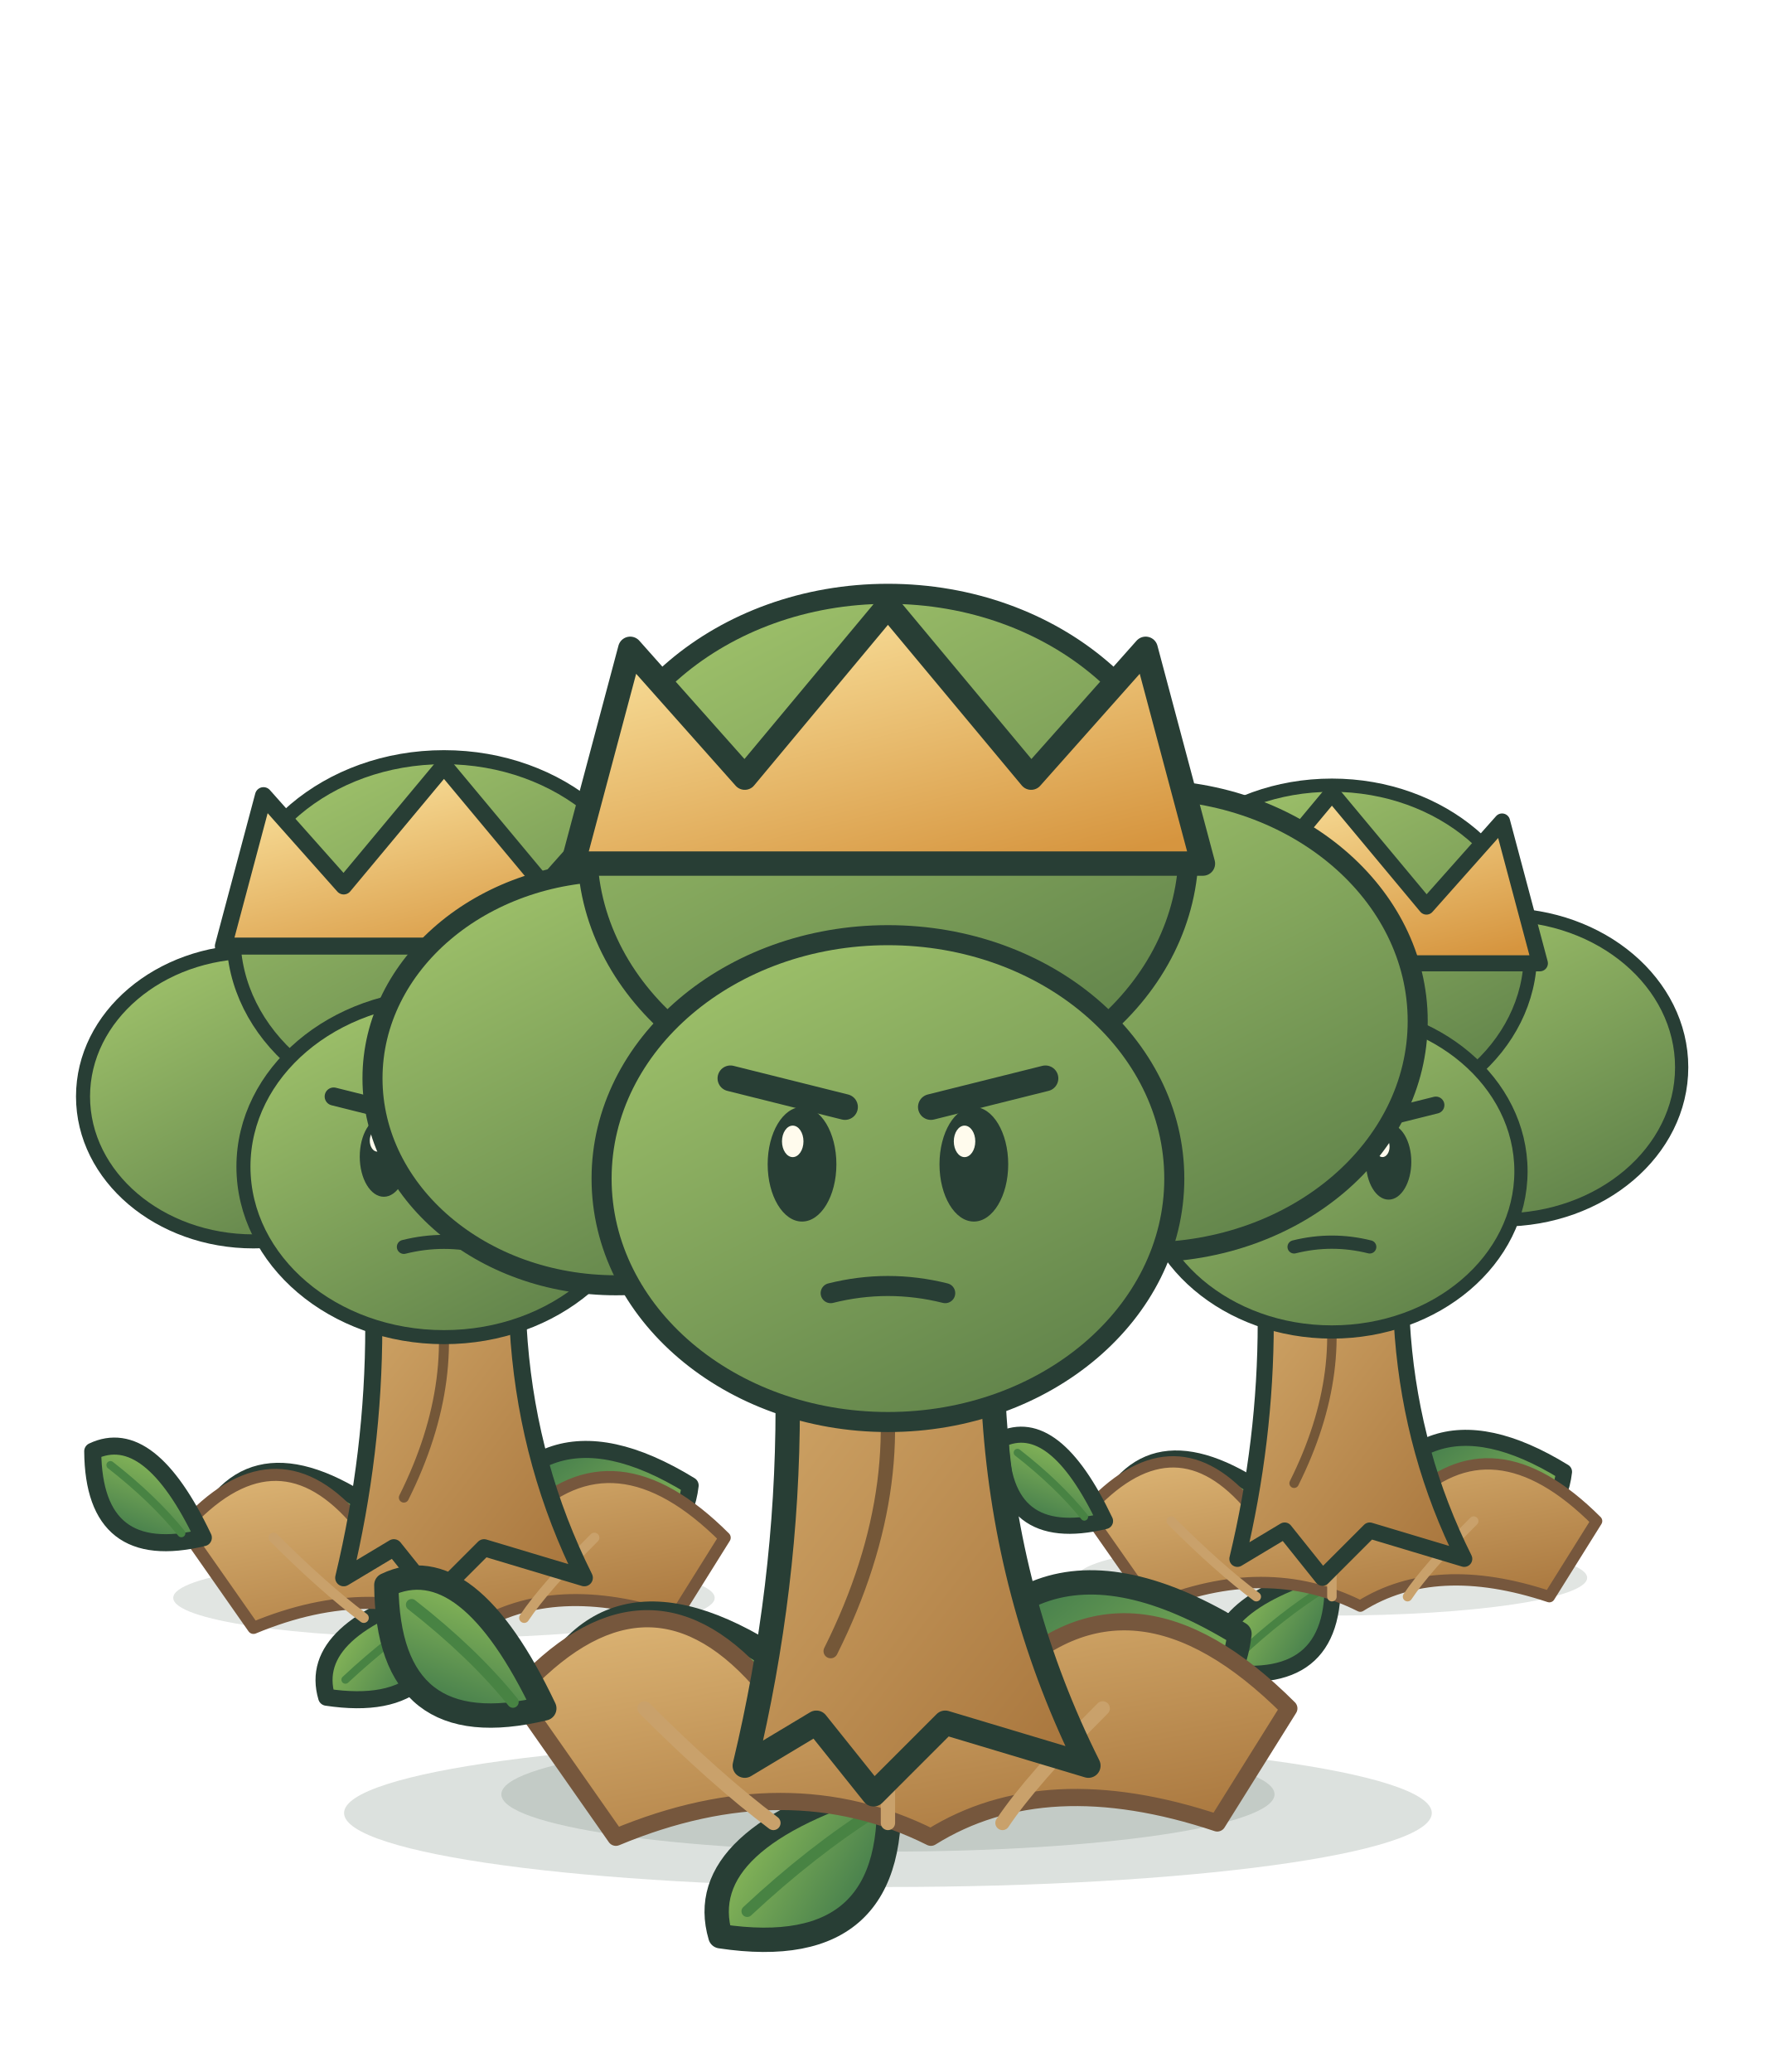
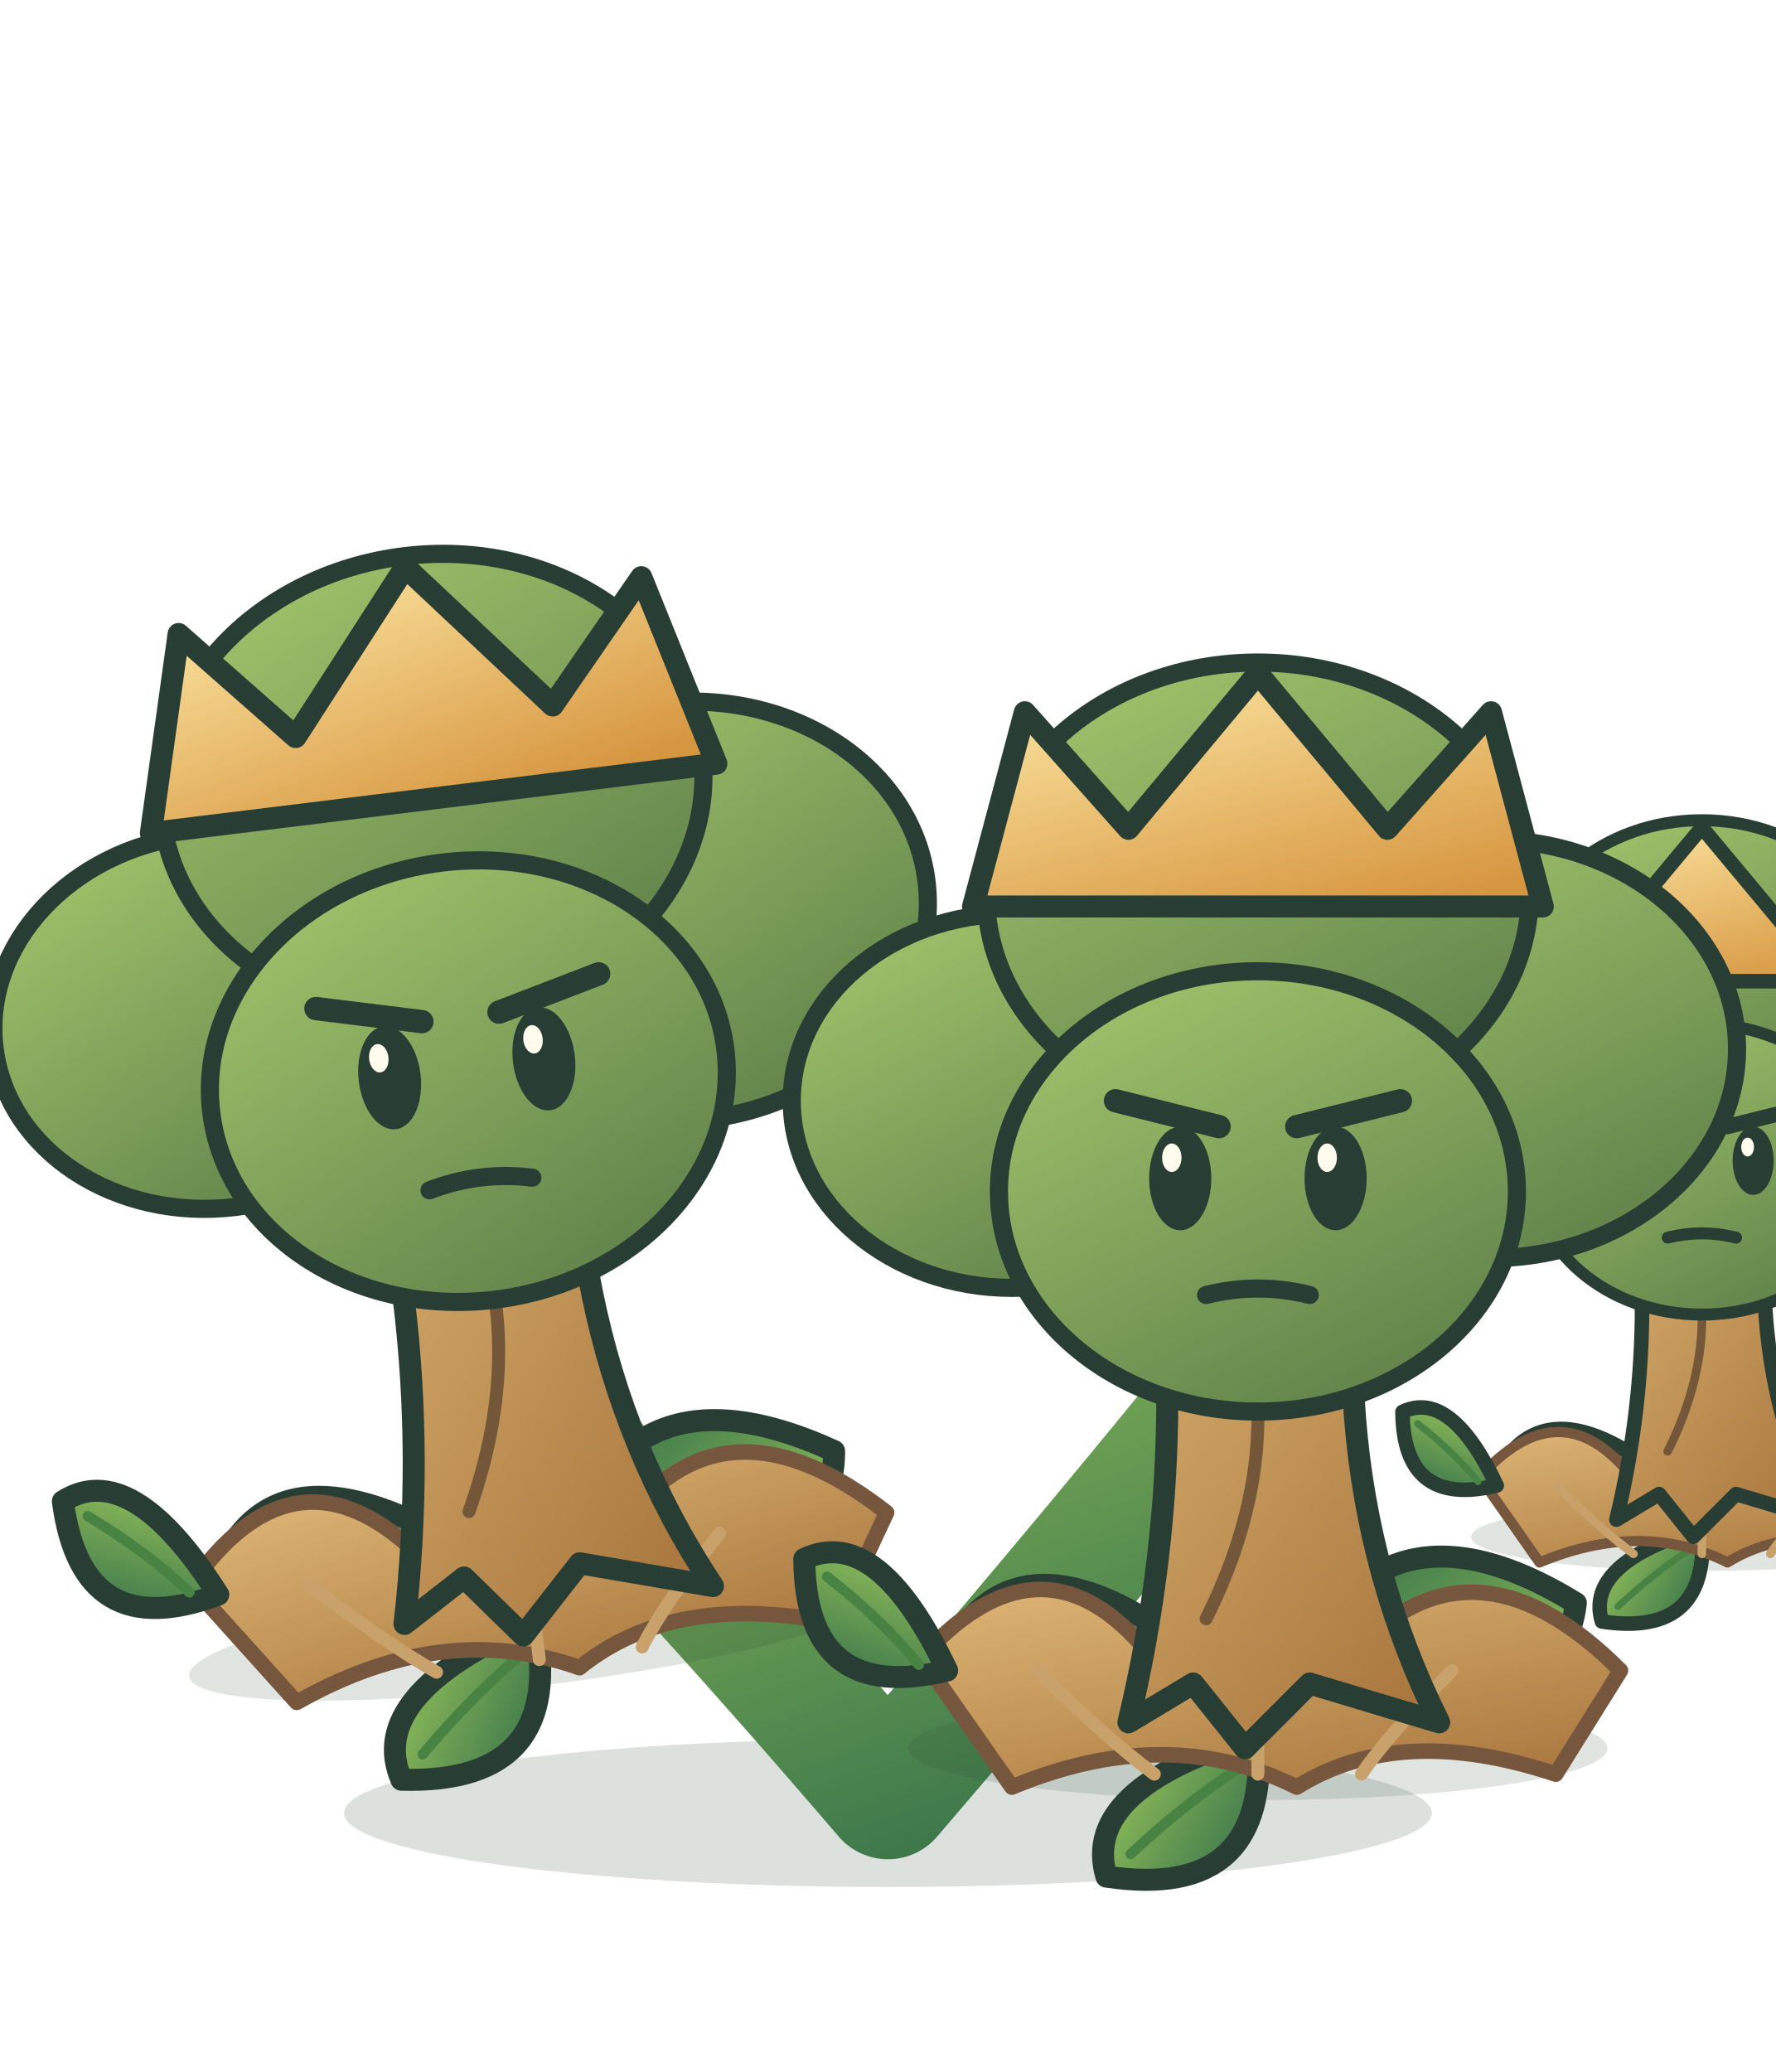
- <svg xmlns="http://www.w3.org/2000/svg" width="192" height="224" viewBox="-48 -60 96 112" data-plant-kind="fusion_prime_vine_emperor" data-facing="right" data-model-archetype="vine_emperor" data-geometry-signature="ee459dc6e54ce0bd8a8c12fa2a3c563b">
+ <svg xmlns="http://www.w3.org/2000/svg" width="192" height="224" viewBox="-48 -60 96 112" data-plant-kind="fusion_prime_vine_emperor" data-facing="right" data-model-archetype="vine_emperor" data-geometry-signature="6aef1c352a47588f40289949071a616e">
  <defs>
    <linearGradient id="skin" x1=".2" y1="0" x2=".8" y2="1">
      <stop stop-color="#a0c36b" />
      <stop offset="1" stop-color="#5e8049" />
    </linearGradient>
    <linearGradient id="lf" x1=".2" y1="0" x2=".8" y2="1">
      <stop stop-color="#88b758" />
      <stop offset="1" stop-color="#3d774b" />
    </linearGradient>
    <linearGradient id="gold" x1=".2" y1="0" x2=".8" y2="1">
      <stop stop-color="#fbe4a0" />
      <stop offset="1" stop-color="#d6953f" />
    </linearGradient>
    <linearGradient id="bark" x1=".2" y1="0" x2=".8" y2="1">
      <stop stop-color="#dcb474" />
      <stop offset="1" stop-color="#aa783f" />
    </linearGradient>
  </defs>
  <g stroke-linejoin="round" stroke-linecap="round">
    <ellipse cx="0" cy="38" rx="29.4" ry="4" fill="#233e2b" opacity=".16" />
-     <g transform="translate(-24.0 7.4) rotate(0.0) scale(0.542)">
-       <g data-part="base">
-         <ellipse cx="0" cy="35" rx="27" ry="4" fill="#233e2b" opacity=".14" stroke="none" stroke-width="0" />
-         <g transform="translate(-1 31) rotate(16)">
-           <path d="M0 0 Q-17.6 -8.8 -22 0 Q-11.0 13.86 0 0Z" fill="url(#lf)" stroke="#283e35" stroke-width="1.7" />
-           <path d="M-2 1 Q-9.9 0 -18.48 0" fill="none" stroke="#488343" stroke-width="0.8" />
+     <g data-organ="twin" data-ingredient="vine_emperor">
+       <path d="M 0 37 Q -12 23 -22 13 M 0 37 Q 12 23 20 13" fill="none" stroke="url(#lf)" stroke-width="7" />
+       <g transform="translate(-22.0 4.0) rotate(-7.0) scale(0.700)">
+         <g data-part="base">
+           <ellipse cx="0" cy="35" rx="27" ry="4" fill="#233e2b" opacity=".14" stroke="none" stroke-width="0" />
+           <g transform="translate(-1 31) rotate(16)">
+             <path d="M0 0 Q-17.6 -8.8 -22 0 Q-11.0 13.86 0 0Z" fill="url(#lf)" stroke="#283e35" stroke-width="1.7" />
+             <path d="M-2 1 Q-9.9 0 -18.48 0" fill="none" stroke="#488343" stroke-width="0.8" />
+           </g>
+           <g transform="translate(2 32) rotate(160)">
+             <path d="M0 0 Q-19.20 -9.60 -24 0 Q-12.0 15.12 0 0Z" fill="url(#lf)" stroke="#283e35" stroke-width="1.7" />
+             <path d="M-2 1 Q-10.8 0 -20.16 0" fill="none" stroke="#488343" stroke-width="0.8" />
+           </g>
+           <g transform="translate(0 34) rotate(-43)">
+             <path d="M0 0 Q-12.8 -6.4 -16 0 Q-8.0 10.08 0 0Z" fill="url(#lf)" stroke="#283e35" stroke-width="1.7" />
+             <path d="M-2 1 Q-7.2 0 -13.44 0" fill="none" stroke="#488343" stroke-width="0.8" />
+           </g>
+           <path d="M-26 28 Q-17 18 -9 27 Q0 16 8 27 Q17 18 28 29 L23 37 Q11 33 3 38 Q-7 33 -19 38Z" fill="url(#bark)" stroke="#76573d" stroke-width="1.2" />
+           <path d="M-17 29 Q-12 34 -8 37 M0 27 V37 M15 29 Q10 34 8 37" fill="none" stroke="#c9a16b" stroke-width="1.0" />
+           <g transform="translate(-24 29) rotate(38)">
+             <path d="M0 0 Q-11.20 -5.60 -14 0 Q-7.0 8.82 0 0Z" fill="url(#lf)" stroke="#283e35" stroke-width="1.7" />
+             <path d="M-2 1 Q-6.3 0 -11.76 0" fill="none" stroke="#488343" stroke-width="0.8" />
+           </g>
        </g>
-         <g transform="translate(2 32) rotate(160)">
-           <path d="M0 0 Q-19.20 -9.60 -24 0 Q-12.0 15.12 0 0Z" fill="url(#lf)" stroke="#283e35" stroke-width="1.7" />
-           <path d="M-2 1 Q-10.8 0 -20.16 0" fill="none" stroke="#488343" stroke-width="0.8" />
-         </g>
-         <g transform="translate(0 34) rotate(-43)">
-           <path d="M0 0 Q-12.8 -6.4 -16 0 Q-8.0 10.08 0 0Z" fill="url(#lf)" stroke="#283e35" stroke-width="1.7" />
-           <path d="M-2 1 Q-7.2 0 -13.44 0" fill="none" stroke="#488343" stroke-width="0.8" />
-         </g>
-         <path d="M-26 28 Q-17 18 -9 27 Q0 16 8 27 Q17 18 28 29 L23 37 Q11 33 3 38 Q-7 33 -19 38Z" fill="url(#bark)" stroke="#76573d" stroke-width="1.2" />
-         <path d="M-17 29 Q-12 34 -8 37 M0 27 V37 M15 29 Q10 34 8 37" fill="none" stroke="#c9a16b" stroke-width="1.0" />
-         <g transform="translate(-24 29) rotate(38)">
-           <path d="M0 0 Q-11.20 -5.60 -14 0 Q-7.0 8.82 0 0Z" fill="url(#lf)" stroke="#283e35" stroke-width="1.7" />
-           <path d="M-2 1 Q-6.3 0 -11.76 0" fill="none" stroke="#488343" stroke-width="0.8" />
-         </g>
+         <path d="M-10 33 Q-4 8 -10 -17 L10 -17 Q3 11 14 33 L4 30 L-1 35 L-5 30Z" fill="url(#bark)" stroke="#283e35" stroke-width="1.7" />
+         <path d="M-4 25 Q2 13 -1 2" fill="none" stroke="#745738" stroke-width="1" />
+         <ellipse cx="-19" cy="-15" rx="17" ry="14.45" fill="url(#skin)" stroke="#283e35" stroke-width="1.4" />
+         <ellipse cx="18" cy="-19" rx="19" ry="16.15" fill="url(#skin)" stroke="#283e35" stroke-width="1.4" />
+         <ellipse cx="0" cy="-31" rx="21" ry="17.84" fill="url(#skin)" stroke="#283e35" stroke-width="1.4" />
+         <ellipse cx="0" cy="-8" rx="20" ry="17.0" fill="url(#skin)" stroke="#283e35" stroke-width="1.4" />
+         <ellipse cx="-6" cy="-9" rx="2.4" ry="4" fill="#283e35" stroke="none" stroke-width="1.4" />
+         <ellipse cx="-6.65" cy="-10.6" rx="0.75" ry="1.1" fill="#fffbed" stroke="none" stroke-width="1.4" />
+         <ellipse cx="6" cy="-9" rx="2.4" ry="4" fill="#283e35" stroke="none" stroke-width="1.4" />
+         <ellipse cx="5.35" cy="-10.6" rx="0.75" ry="1.1" fill="#fffbed" stroke="none" stroke-width="1.4" />
+         <path d="M-11 -15 l8 2 M3 -13 l8 -2" fill="none" stroke="#283e35" stroke-width="1.8" />
+         <path d="M-4 0 q4 -1 8 0" fill="none" stroke="#283e35" stroke-width="1.4" />
+         <path d="M-22 -30 L-18 -45 L-10 -36 L0 -48 L10 -36 L18 -45 L22 -30Z" fill="url(#gold)" stroke="#283e35" stroke-width="1.7" />
      </g>
-       <path d="M-10 33 Q-4 8 -10 -17 L10 -17 Q3 11 14 33 L4 30 L-1 35 L-5 30Z" fill="url(#bark)" stroke="#283e35" stroke-width="1.7" />
-       <path d="M-4 25 Q2 13 -1 2" fill="none" stroke="#745738" stroke-width="1" />
-       <ellipse cx="-19" cy="-15" rx="17" ry="14.45" fill="url(#skin)" stroke="#283e35" stroke-width="1.4" />
-       <ellipse cx="18" cy="-19" rx="19" ry="16.15" fill="url(#skin)" stroke="#283e35" stroke-width="1.4" />
-       <ellipse cx="0" cy="-31" rx="21" ry="17.84" fill="url(#skin)" stroke="#283e35" stroke-width="1.4" />
-       <ellipse cx="0" cy="-8" rx="20" ry="17.0" fill="url(#skin)" stroke="#283e35" stroke-width="1.4" />
-       <ellipse cx="-6" cy="-9" rx="2.4" ry="4" fill="#283e35" stroke="none" stroke-width="1.4" />
-       <ellipse cx="-6.65" cy="-10.6" rx="0.75" ry="1.1" fill="#fffbed" stroke="none" stroke-width="1.4" />
-       <ellipse cx="6" cy="-9" rx="2.4" ry="4" fill="#283e35" stroke="none" stroke-width="1.4" />
-       <ellipse cx="5.35" cy="-10.6" rx="0.75" ry="1.1" fill="#fffbed" stroke="none" stroke-width="1.4" />
-       <path d="M-11 -15 l8 2 M3 -13 l8 -2" fill="none" stroke="#283e35" stroke-width="1.8" />
-       <path d="M-4 0 q4 -1 8 0" fill="none" stroke="#283e35" stroke-width="1.4" />
-       <path d="M-22 -30 L-18 -45 L-10 -36 L0 -48 L10 -36 L18 -45 L22 -30Z" fill="url(#gold)" stroke="#283e35" stroke-width="1.7" />
    </g>
-     <g transform="translate(24.0 7.4) rotate(0.0) scale(0.511)">
+     <g transform="translate(44.0 6.9) rotate(0.0) scale(0.462)">
      <g data-part="base">
        <ellipse cx="0" cy="35" rx="27" ry="4" fill="#233e2b" opacity=".14" stroke="none" stroke-width="0" />
        <g transform="translate(-1 31) rotate(16)">
          <path d="M0 0 Q-17.6 -8.8 -22 0 Q-11.0 13.86 0 0Z" fill="url(#lf)" stroke="#283e35" stroke-width="1.7" />
          <path d="M-2 1 Q-9.9 0 -18.48 0" fill="none" stroke="#488343" stroke-width="0.8" />
        </g>
        <g transform="translate(2 32) rotate(160)">
          <path d="M0 0 Q-19.20 -9.60 -24 0 Q-12.0 15.12 0 0Z" fill="url(#lf)" stroke="#283e35" stroke-width="1.7" />
          <path d="M-2 1 Q-10.8 0 -20.16 0" fill="none" stroke="#488343" stroke-width="0.8" />
        </g>
        <g transform="translate(0 34) rotate(-43)">
          <path d="M0 0 Q-12.8 -6.4 -16 0 Q-8.0 10.08 0 0Z" fill="url(#lf)" stroke="#283e35" stroke-width="1.7" />
          <path d="M-2 1 Q-7.2 0 -13.44 0" fill="none" stroke="#488343" stroke-width="0.8" />
        </g>
        <path d="M-26 28 Q-17 18 -9 27 Q0 16 8 27 Q17 18 28 29 L23 37 Q11 33 3 38 Q-7 33 -19 38Z" fill="url(#bark)" stroke="#76573d" stroke-width="1.2" />
        <path d="M-17 29 Q-12 34 -8 37 M0 27 V37 M15 29 Q10 34 8 37" fill="none" stroke="#c9a16b" stroke-width="1.0" />
        <g transform="translate(-24 29) rotate(38)">
          <path d="M0 0 Q-11.20 -5.60 -14 0 Q-7.0 8.82 0 0Z" fill="url(#lf)" stroke="#283e35" stroke-width="1.7" />
          <path d="M-2 1 Q-6.3 0 -11.76 0" fill="none" stroke="#488343" stroke-width="0.8" />
        </g>
      </g>
      <path d="M-10 33 Q-4 8 -10 -17 L10 -17 Q3 11 14 33 L4 30 L-1 35 L-5 30Z" fill="url(#bark)" stroke="#283e35" stroke-width="1.7" />
      <path d="M-4 25 Q2 13 -1 2" fill="none" stroke="#745738" stroke-width="1" />
      <ellipse cx="-19" cy="-15" rx="17" ry="14.45" fill="url(#skin)" stroke="#283e35" stroke-width="1.4" />
      <ellipse cx="18" cy="-19" rx="19" ry="16.15" fill="url(#skin)" stroke="#283e35" stroke-width="1.4" />
      <ellipse cx="0" cy="-31" rx="21" ry="17.84" fill="url(#skin)" stroke="#283e35" stroke-width="1.4" />
      <ellipse cx="0" cy="-8" rx="20" ry="17.0" fill="url(#skin)" stroke="#283e35" stroke-width="1.4" />
      <ellipse cx="-6" cy="-9" rx="2.4" ry="4" fill="#283e35" stroke="none" stroke-width="1.4" />
      <ellipse cx="-6.65" cy="-10.6" rx="0.75" ry="1.1" fill="#fffbed" stroke="none" stroke-width="1.4" />
      <ellipse cx="6" cy="-9" rx="2.4" ry="4" fill="#283e35" stroke="none" stroke-width="1.4" />
      <ellipse cx="5.35" cy="-10.6" rx="0.75" ry="1.1" fill="#fffbed" stroke="none" stroke-width="1.4" />
      <path d="M-11 -15 l8 2 M3 -13 l8 -2" fill="none" stroke="#283e35" stroke-width="1.8" />
      <path d="M-4 0 q4 -1 8 0" fill="none" stroke="#283e35" stroke-width="1.4" />
      <path d="M-22 -30 L-18 -45 L-10 -36 L0 -48 L10 -36 L18 -45 L22 -30Z" fill="url(#gold)" stroke="#283e35" stroke-width="1.7" />
    </g>
    <g data-host="vine_emperor">
-       <g transform="translate(0.0 9.9) rotate(0.0) scale(0.774)">
+       <g transform="translate(20.0 10.0) rotate(0.0) scale(0.700)">
        <g data-part="base">
          <ellipse cx="0" cy="35" rx="27" ry="4" fill="#233e2b" opacity=".14" stroke="none" stroke-width="0" />
          <g transform="translate(-1 31) rotate(16)">
            <path d="M0 0 Q-17.6 -8.8 -22 0 Q-11.0 13.86 0 0Z" fill="url(#lf)" stroke="#283e35" stroke-width="1.7" />
            <path d="M-2 1 Q-9.9 0 -18.48 0" fill="none" stroke="#488343" stroke-width="0.8" />
          </g>
          <g transform="translate(2 32) rotate(160)">
            <path d="M0 0 Q-19.20 -9.60 -24 0 Q-12.0 15.12 0 0Z" fill="url(#lf)" stroke="#283e35" stroke-width="1.7" />
            <path d="M-2 1 Q-10.8 0 -20.16 0" fill="none" stroke="#488343" stroke-width="0.8" />
          </g>
          <g transform="translate(0 34) rotate(-43)">
            <path d="M0 0 Q-12.8 -6.4 -16 0 Q-8.0 10.08 0 0Z" fill="url(#lf)" stroke="#283e35" stroke-width="1.7" />
            <path d="M-2 1 Q-7.2 0 -13.44 0" fill="none" stroke="#488343" stroke-width="0.8" />
          </g>
          <path d="M-26 28 Q-17 18 -9 27 Q0 16 8 27 Q17 18 28 29 L23 37 Q11 33 3 38 Q-7 33 -19 38Z" fill="url(#bark)" stroke="#76573d" stroke-width="1.2" />
          <path d="M-17 29 Q-12 34 -8 37 M0 27 V37 M15 29 Q10 34 8 37" fill="none" stroke="#c9a16b" stroke-width="1.0" />
          <g transform="translate(-24 29) rotate(38)">
            <path d="M0 0 Q-11.20 -5.60 -14 0 Q-7.0 8.82 0 0Z" fill="url(#lf)" stroke="#283e35" stroke-width="1.7" />
            <path d="M-2 1 Q-6.3 0 -11.76 0" fill="none" stroke="#488343" stroke-width="0.8" />
          </g>
        </g>
        <path d="M-10 33 Q-4 8 -10 -17 L10 -17 Q3 11 14 33 L4 30 L-1 35 L-5 30Z" fill="url(#bark)" stroke="#283e35" stroke-width="1.7" />
        <path d="M-4 25 Q2 13 -1 2" fill="none" stroke="#745738" stroke-width="1" />
        <ellipse cx="-19" cy="-15" rx="17" ry="14.45" fill="url(#skin)" stroke="#283e35" stroke-width="1.4" />
        <ellipse cx="18" cy="-19" rx="19" ry="16.15" fill="url(#skin)" stroke="#283e35" stroke-width="1.4" />
        <ellipse cx="0" cy="-31" rx="21" ry="17.84" fill="url(#skin)" stroke="#283e35" stroke-width="1.4" />
        <ellipse cx="0" cy="-8" rx="20" ry="17.0" fill="url(#skin)" stroke="#283e35" stroke-width="1.4" />
        <ellipse cx="-6" cy="-9" rx="2.4" ry="4" fill="#283e35" stroke="none" stroke-width="1.4" />
        <ellipse cx="-6.65" cy="-10.6" rx="0.75" ry="1.1" fill="#fffbed" stroke="none" stroke-width="1.4" />
        <ellipse cx="6" cy="-9" rx="2.4" ry="4" fill="#283e35" stroke="none" stroke-width="1.4" />
        <ellipse cx="5.35" cy="-10.6" rx="0.75" ry="1.1" fill="#fffbed" stroke="none" stroke-width="1.4" />
        <path d="M-11 -15 l8 2 M3 -13 l8 -2" fill="none" stroke="#283e35" stroke-width="1.8" />
        <path d="M-4 0 q4 -1 8 0" fill="none" stroke="#283e35" stroke-width="1.4" />
        <path d="M-22 -30 L-18 -45 L-10 -36 L0 -48 L10 -36 L18 -45 L22 -30Z" fill="url(#gold)" stroke="#283e35" stroke-width="1.7" />
      </g>
    </g>
  </g>
</svg>
